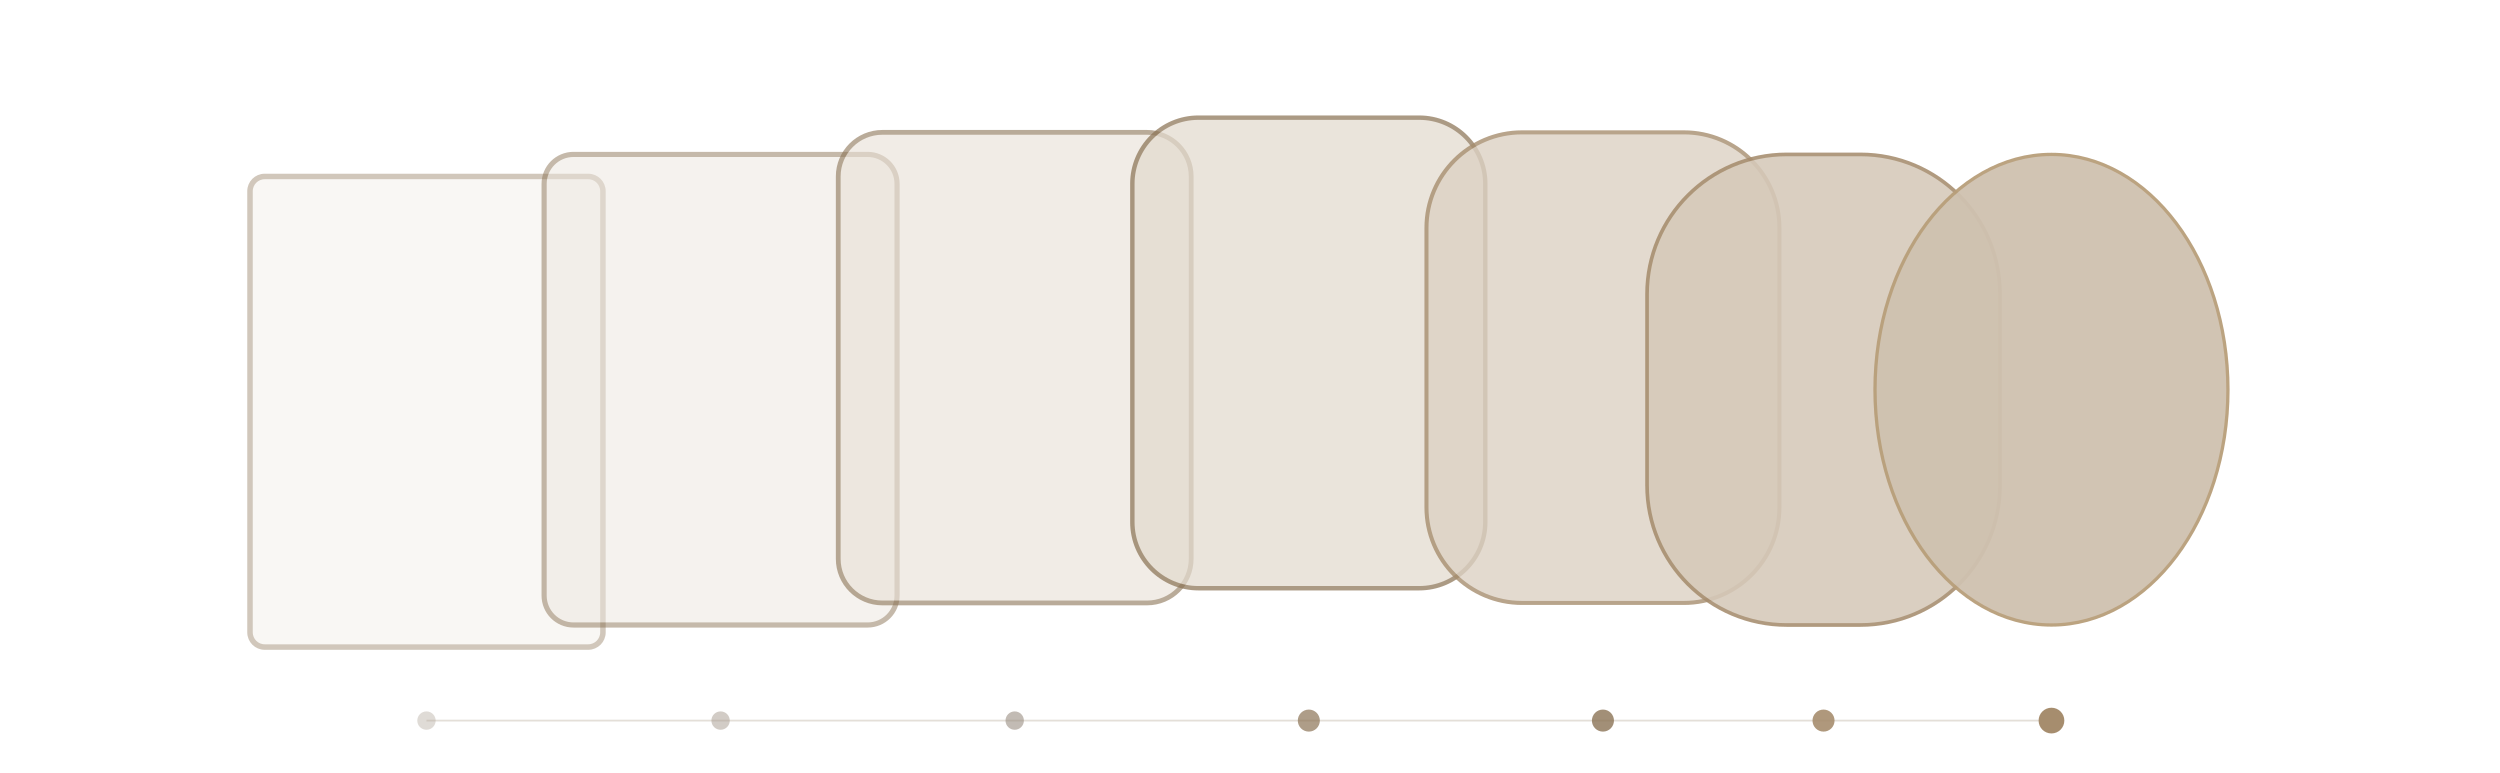
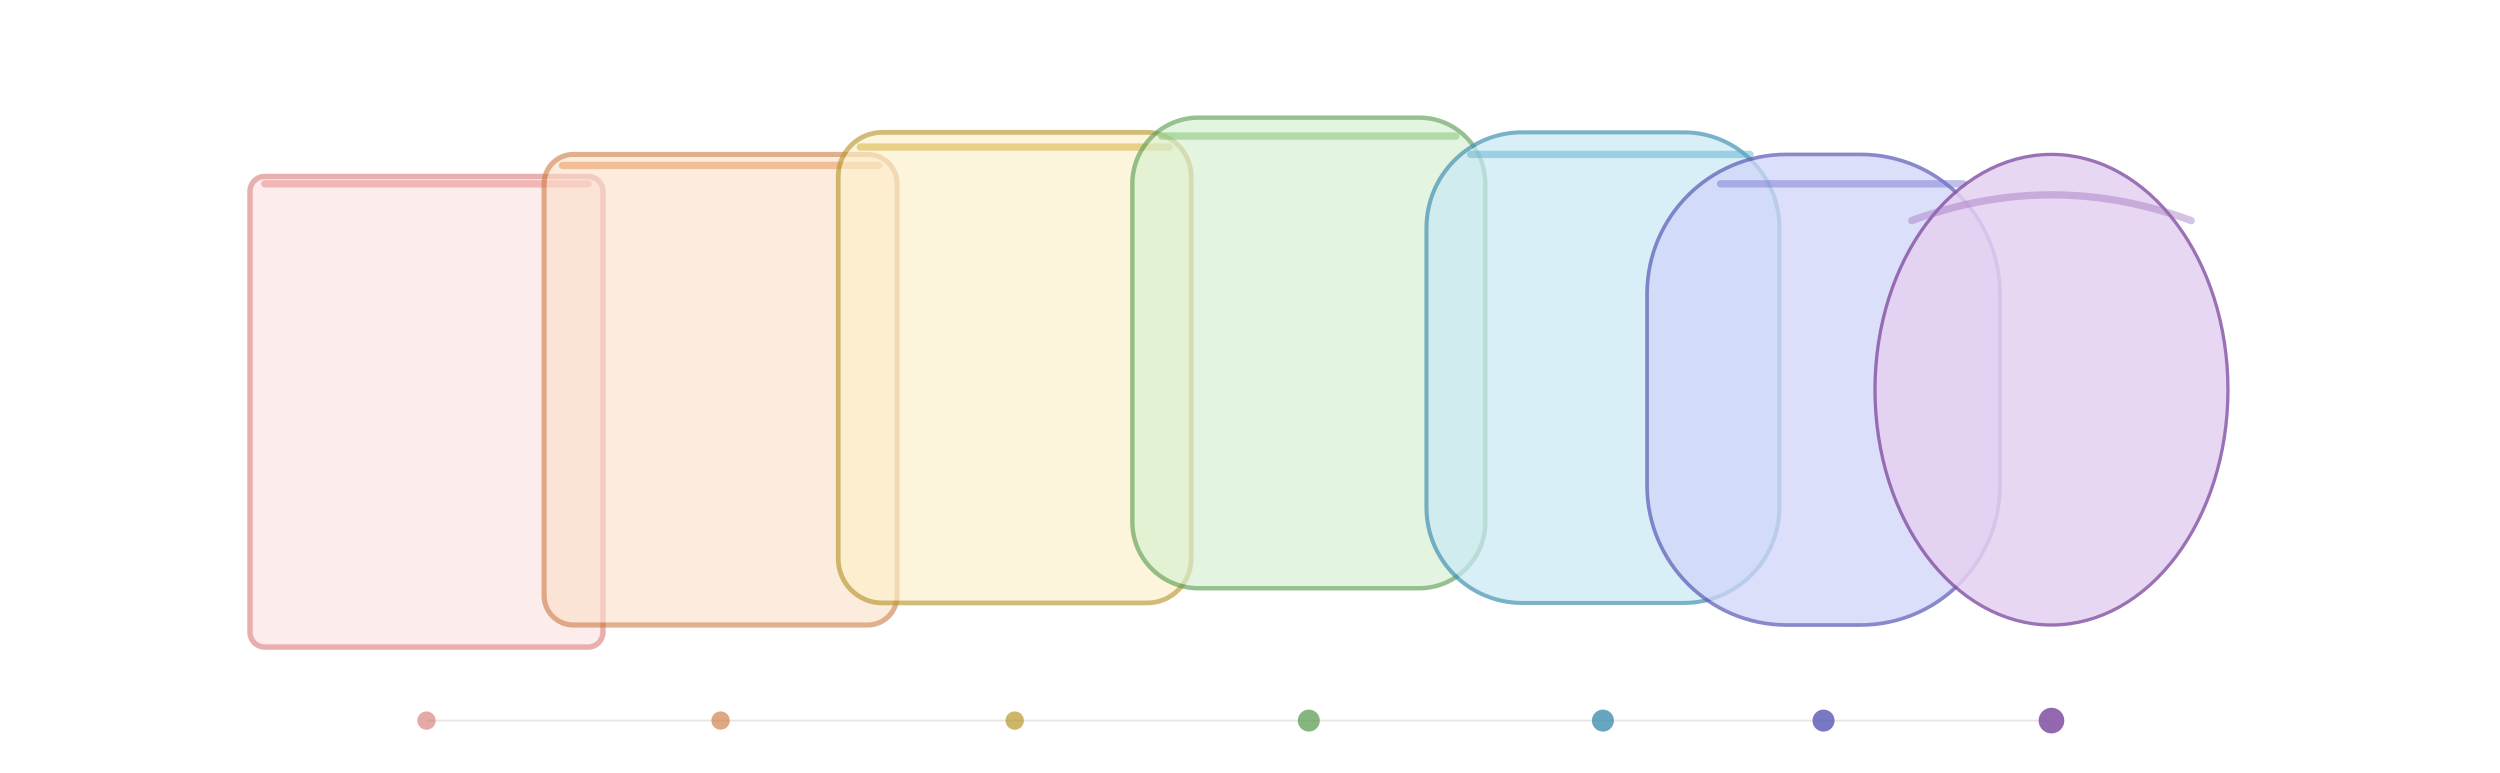
<svg xmlns="http://www.w3.org/2000/svg" viewBox="0 0 680 210">
-   <rect x="68" y="48" width="96" height="128" rx="4" fill="#f0ebe4" stroke="#8b7355" stroke-width="1.5" opacity="0.4" />
-   <rect x="148" y="42" width="96" height="128" rx="8" fill="#ece6dd" stroke="#8b7355" stroke-width="1.4" opacity="0.5" />
-   <rect x="228" y="36" width="96" height="128" rx="12" fill="#e8e0d6" stroke="#8b7355" stroke-width="1.3" opacity="0.6" />
-   <rect x="308" y="32" width="96" height="128" rx="18" fill="#e2d9cd" stroke="#8b7355" stroke-width="1.2" opacity="0.72" />
-   <rect x="388" y="36" width="96" height="128" rx="26" fill="#dcd1c3" stroke="#a68d6e" stroke-width="1.1" opacity="0.8" />
-   <rect x="448" y="42" width="96" height="128" rx="38" fill="#d5c9b9" stroke="#a68d6e" stroke-width="1.0" opacity="0.88" />
-   <ellipse cx="558" cy="106" rx="48" ry="64" fill="#cfc1af" stroke="#b89e7a" stroke-width="0.9" opacity="0.95" />
-   <line x1="116" y1="196" x2="558" y2="196" stroke="#c9bfb2" stroke-width="0.5" opacity="0.5" />
-   <circle cx="116" cy="196" r="2.5" fill="#b0a599" opacity="0.4" />
-   <circle cx="196" cy="196" r="2.5" fill="#a69a8d" opacity="0.5" />
-   <circle cx="276" cy="196" r="2.5" fill="#9a8e82" opacity="0.6" />
-   <circle cx="356" cy="196" r="3" fill="#8b7355" opacity="0.7" />
-   <circle cx="436" cy="196" r="3" fill="#8b7355" opacity="0.8" />
-   <circle cx="496" cy="196" r="3" fill="#a68d6e" opacity="0.9" />
-   <circle cx="558" cy="196" r="3.5" fill="#a68d6e" opacity="1" />
+   <rect x="68" y="48" width="96" height="128" rx="4" fill="#FCDCDC" stroke="#D4706E" stroke-width="1.5" opacity="0.55" />
+   <line x1="72" y1="50" x2="160" y2="50" stroke="#E8807E" stroke-width="2" opacity="0.5" stroke-linecap="round" />
+   <rect x="148" y="42" width="96" height="128" rx="8" fill="#FAE0C8" stroke="#CC7A42" stroke-width="1.4" opacity="0.6" />
+   <line x1="153" y1="45" x2="239" y2="45" stroke="#E89050" stroke-width="2" opacity="0.5" stroke-linecap="round" />
+   <rect x="228" y="36" width="96" height="128" rx="12" fill="#FCF0C8" stroke="#B8962E" stroke-width="1.3" opacity="0.65" />
+   <line x1="234" y1="40" x2="318" y2="40" stroke="#D4AC38" stroke-width="2" opacity="0.5" stroke-linecap="round" />
+   <rect x="308" y="32" width="96" height="128" rx="18" fill="#D4F0D0" stroke="#5E9E54" stroke-width="1.2" opacity="0.65" />
+   <line x1="316" y1="37" x2="396" y2="37" stroke="#70B860" stroke-width="2" opacity="0.45" stroke-linecap="round" />
+   <rect x="388" y="36" width="96" height="128" rx="26" fill="#C8E8F4" stroke="#4090B0" stroke-width="1.1" opacity="0.7" />
+   <line x1="400" y1="42" x2="476" y2="42" stroke="#50A8CC" stroke-width="2" opacity="0.45" stroke-linecap="round" />
+   <rect x="448" y="42" width="96" height="128" rx="38" fill="#D0D4F8" stroke="#6060B8" stroke-width="1.0" opacity="0.75" />
+   <line x1="468" y1="50" x2="534" y2="50" stroke="#7070D0" stroke-width="2" opacity="0.45" stroke-linecap="round" />
+   <ellipse cx="558" cy="106" rx="48" ry="64" fill="#E4D0F0" stroke="#8858A8" stroke-width="0.9" opacity="0.85" />
+   <path d="M520 60 Q558 46 596 60" fill="none" stroke="#9868B8" stroke-width="2" opacity="0.4" stroke-linecap="round" />
+   <line x1="116" y1="196" x2="558" y2="196" stroke="#c9bfb2" stroke-width="0.5" opacity="0.4" />
+   <circle cx="116" cy="196" r="2.5" fill="#D4706E" opacity="0.6" />
+   <circle cx="196" cy="196" r="2.5" fill="#CC7A42" opacity="0.65" />
+   <circle cx="276" cy="196" r="2.5" fill="#B8962E" opacity="0.7" />
+   <circle cx="356" cy="196" r="3" fill="#5E9E54" opacity="0.75" />
+   <circle cx="436" cy="196" r="3" fill="#4090B0" opacity="0.8" />
+   <circle cx="496" cy="196" r="3" fill="#6060B8" opacity="0.85" />
+   <circle cx="558" cy="196" r="3.5" fill="#8858A8" opacity="0.9" />
</svg>
